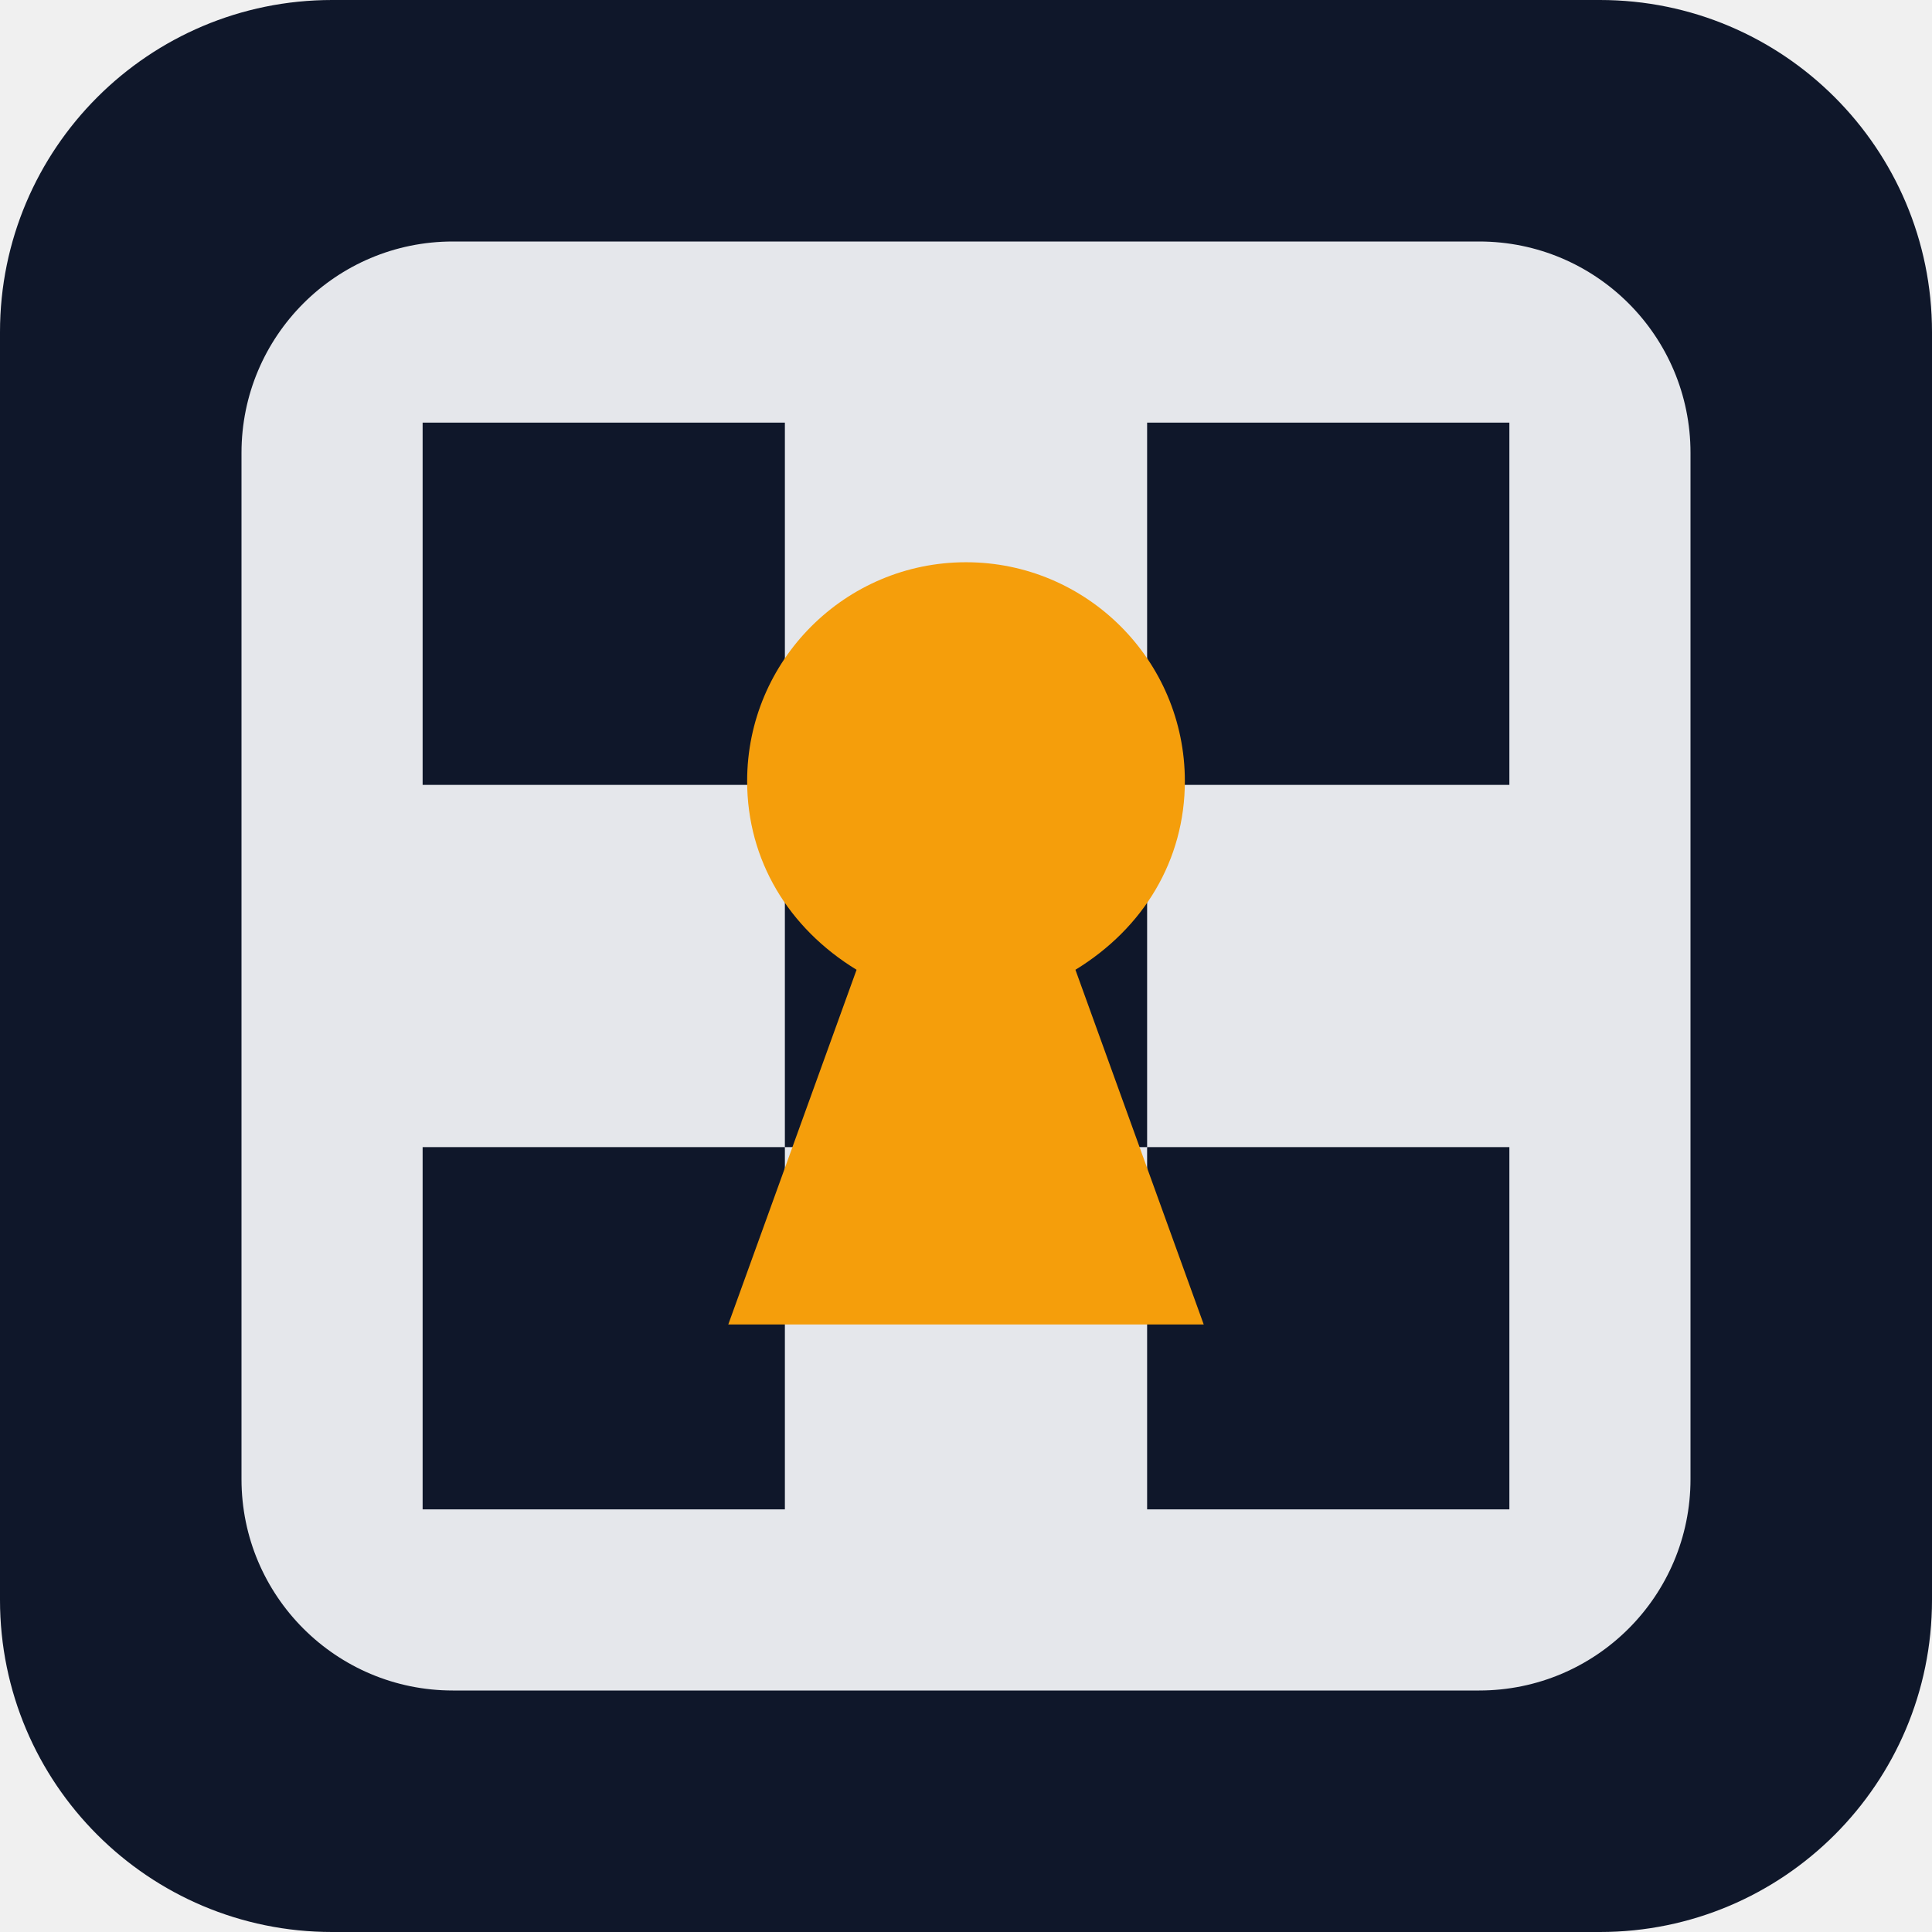
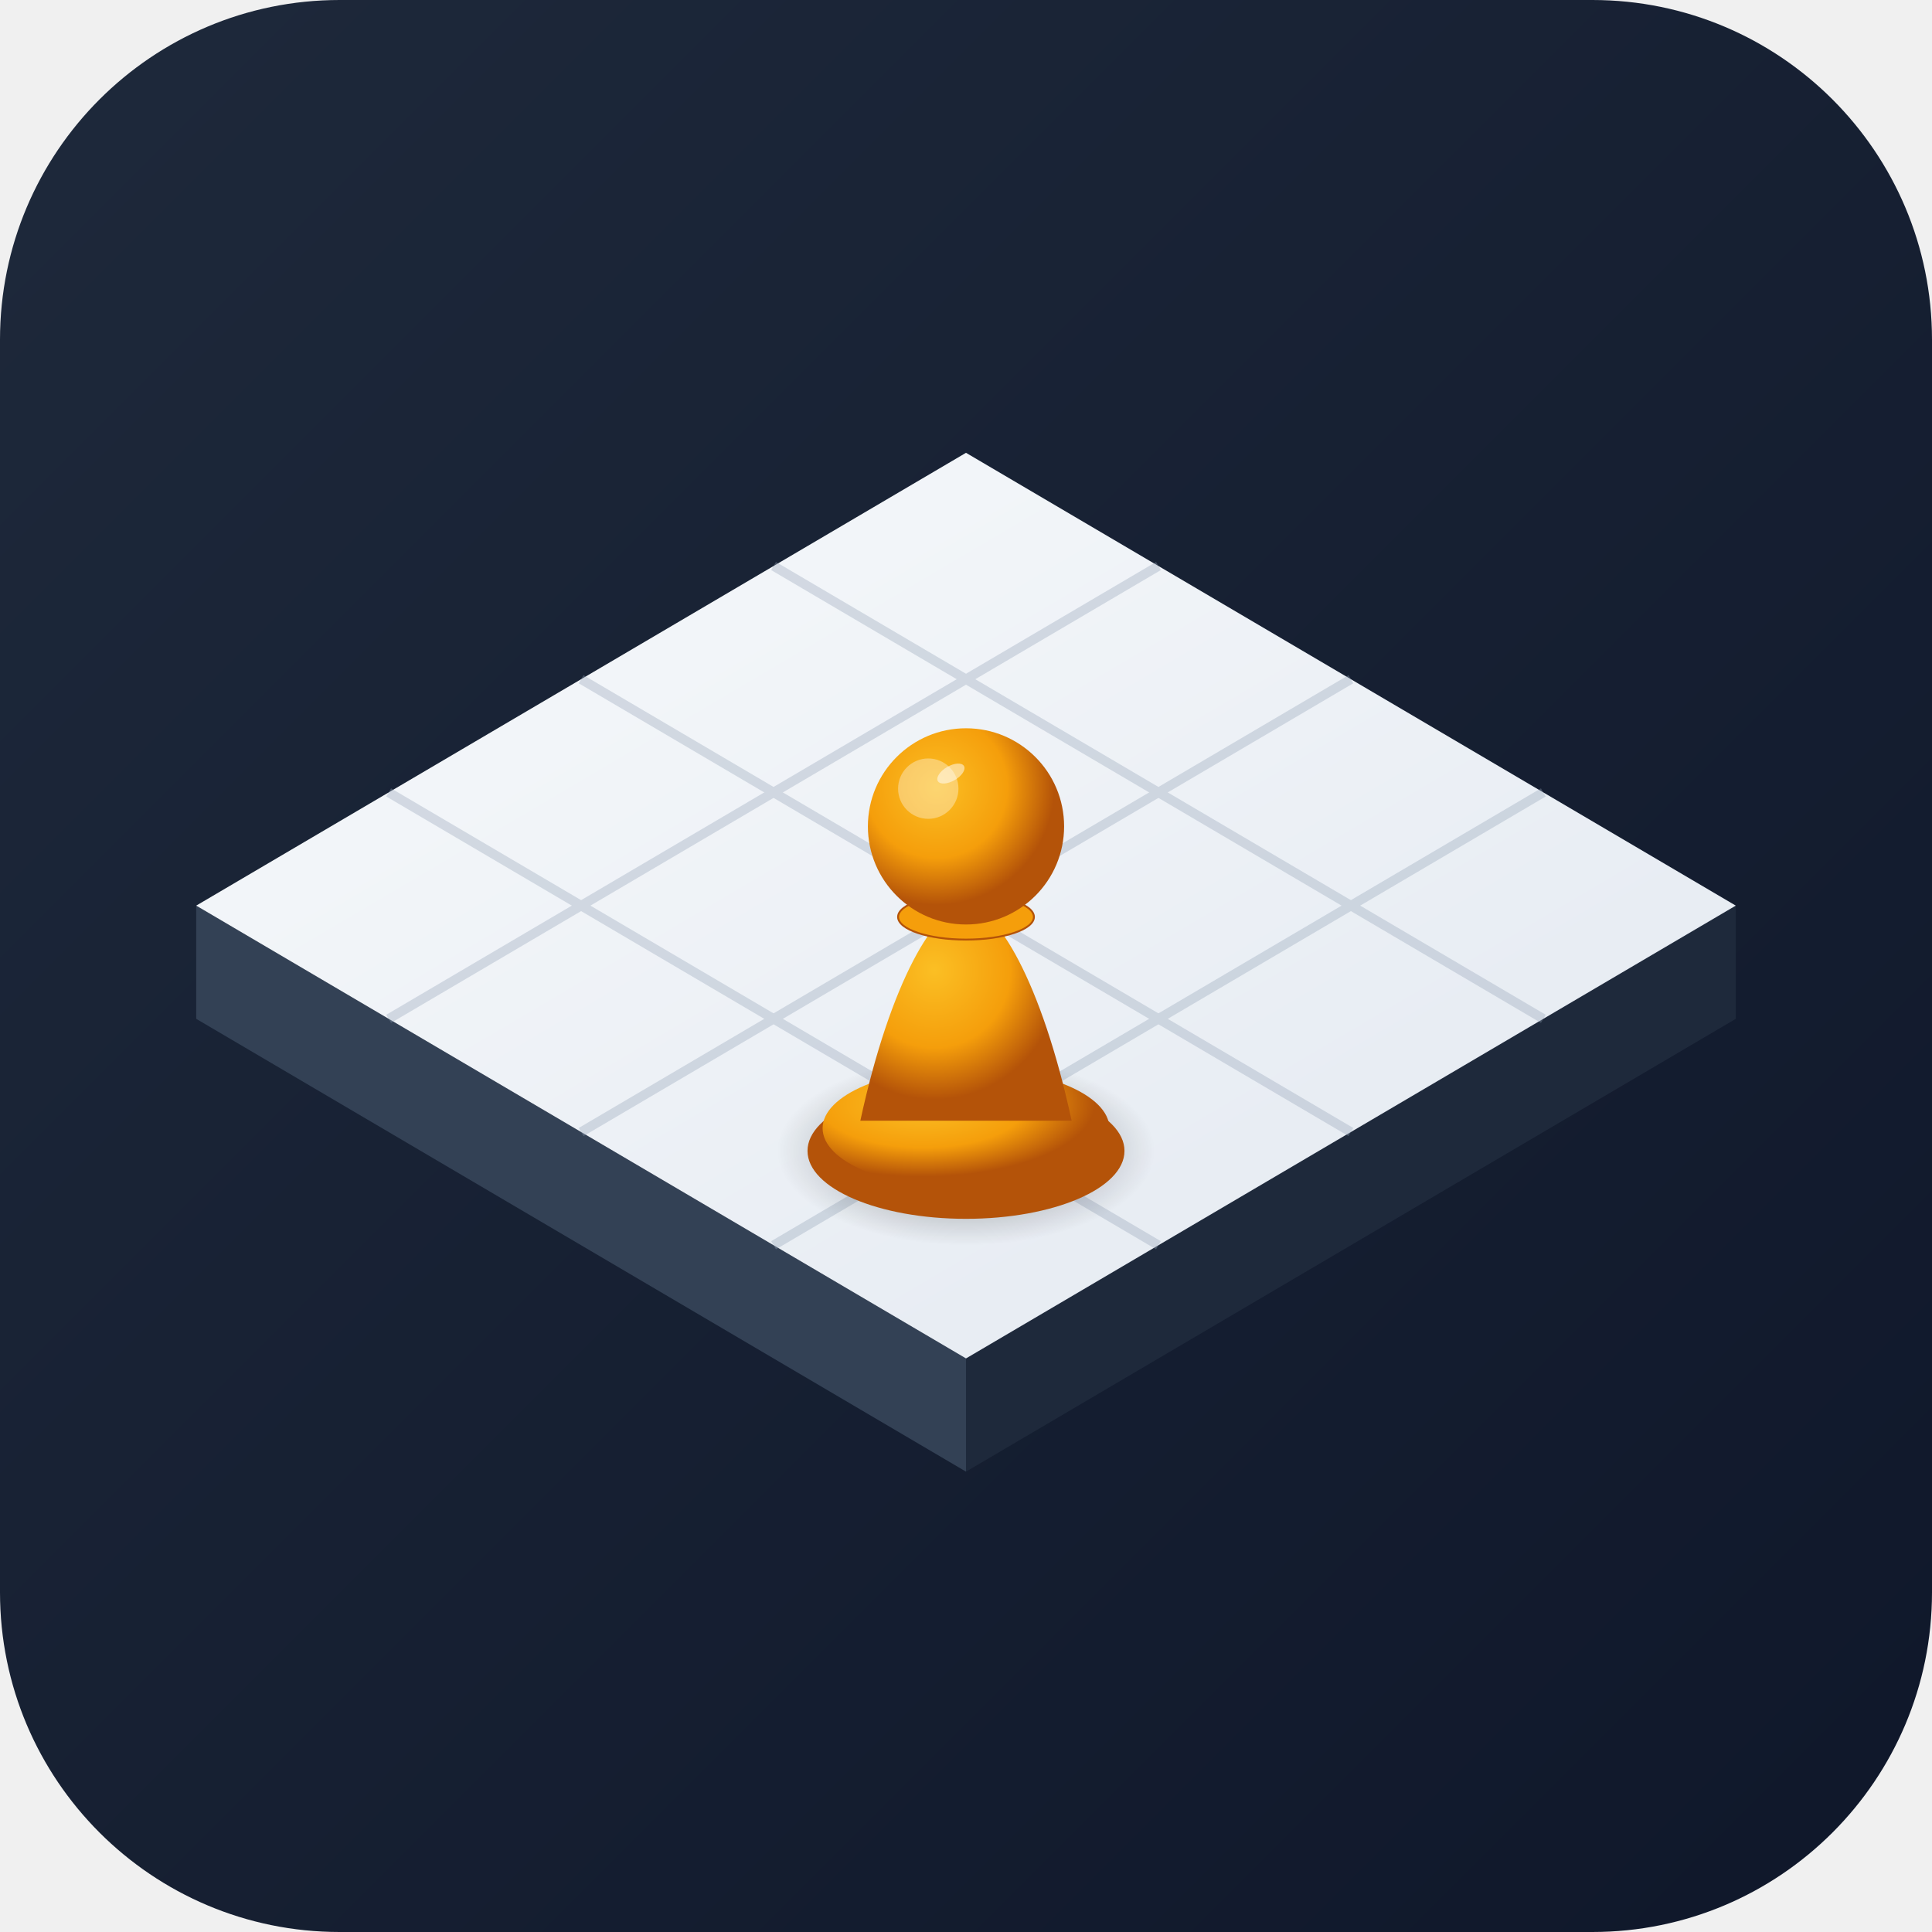
<svg xmlns="http://www.w3.org/2000/svg" width="512" height="512" viewBox="0 0 512 512">
-   <rect width="512" height="512" rx="88" fill="#0f172a" />
-   <rect x="64" y="64" width="384" height="384" rx="56" fill="#e5e7eb" />
-   <g fill="#0f172a">
-     <rect x="112" y="112" width="96" height="96" />
-     <rect x="208" y="208" width="96" height="96" />
-     <rect x="304" y="112" width="96" height="96" />
-     <rect x="112" y="304" width="96" height="96" />
-     <rect x="304" y="304" width="96" height="96" />
+   <defs>
+     <linearGradient id="bgGrad" x1="0%" y1="0%" x2="100%" y2="100%">
+       <stop offset="0%" style="stop-color:#1e293b;stop-opacity:1" />
+       <stop offset="100%" style="stop-color:#0f172a;stop-opacity:1" />
+     </linearGradient>
+     <linearGradient id="boardGrad" x1="0%" y1="0%" x2="100%" y2="100%">
+       <stop offset="0%" style="stop-color:#f8fafc;stop-opacity:1" />
+       <stop offset="100%" style="stop-color:#e2e8f0;stop-opacity:1" />
+     </linearGradient>
+     <radialGradient id="pawnGrad" cx="35%" cy="30%" r="60%">
+       <stop offset="0%" style="stop-color:#fbbf24;stop-opacity:1" />
+       <stop offset="60%" style="stop-color:#f59e0b;stop-opacity:1" />
+       <stop offset="100%" style="stop-color:#b45309;stop-opacity:1" />
+     </radialGradient>
+     <radialGradient id="pawnShadow" cx="50%" cy="50%" r="50%">
+       <stop offset="0%" style="stop-color:#000000;stop-opacity:0.45" />
+       <stop offset="100%" style="stop-color:#000000;stop-opacity:0" />
+     </radialGradient>
+   </defs>
+   <rect width="512" height="512" rx="90" fill="url(#bgGrad)" />
+   <path d="M52 240 L256 360 L256 390 L52 270 Z" fill="#334155" />
+   <path d="M460 240 L256 360 L256 390 L460 270 Z" fill="#1e293b" />
+   <path d="M256 120 L460 240 L256 360 L52 240 Z" fill="url(#boardGrad)" />
+   <g stroke="#94a3b8" stroke-width="2.5" opacity="0.35">
+     <line x1="205" y1="150" x2="409" y2="270" />
+     <line x1="154" y1="180" x2="358" y2="300" />
+     <line x1="103" y1="210" x2="307" y2="330" />
+     <line x1="307" y1="150" x2="103" y2="270" />
+     <line x1="358" y1="180" x2="154" y2="300" />
+     <line x1="409" y1="210" x2="205" y2="330" />
  </g>
-   <path d="M256 149c32 0 58 26 58 58 0 21-11 39-29 50l34 94H193l34-94c-18-11-29-29-29-50 0-32 26-58 58-58z" fill="#f59e0b" />
+   <ellipse cx="256" cy="305" rx="50" ry="25" fill="url(#pawnShadow)" />
+   <g transform="translate(256, 305)">
+     <ellipse cx="0" cy="0" rx="42" ry="18" fill="#b45309" />
+     <ellipse cx="0" cy="-6" rx="38" ry="16" fill="url(#pawnGrad)" />
+     <path d="M-28 -8 C-20 -45, -8 -65, 0 -65 C8 -65, 20 -45, 28 -8 Z" fill="url(#pawnGrad)" />
+     <ellipse cx="0" cy="-62" rx="18" ry="6" fill="#f59e0b" stroke="#b45309" stroke-width="0.5" />
+     <circle cx="0" cy="-86" r="26" fill="url(#pawnGrad)" />
+     <circle cx="-10" cy="-96" r="8" fill="#ffffff" opacity="0.35" />
+     <ellipse cx="-4" cy="-100" rx="4" ry="2" fill="#ffffff" opacity="0.5" transform="rotate(-30, -4, -100)" />
+   </g>
</svg>
